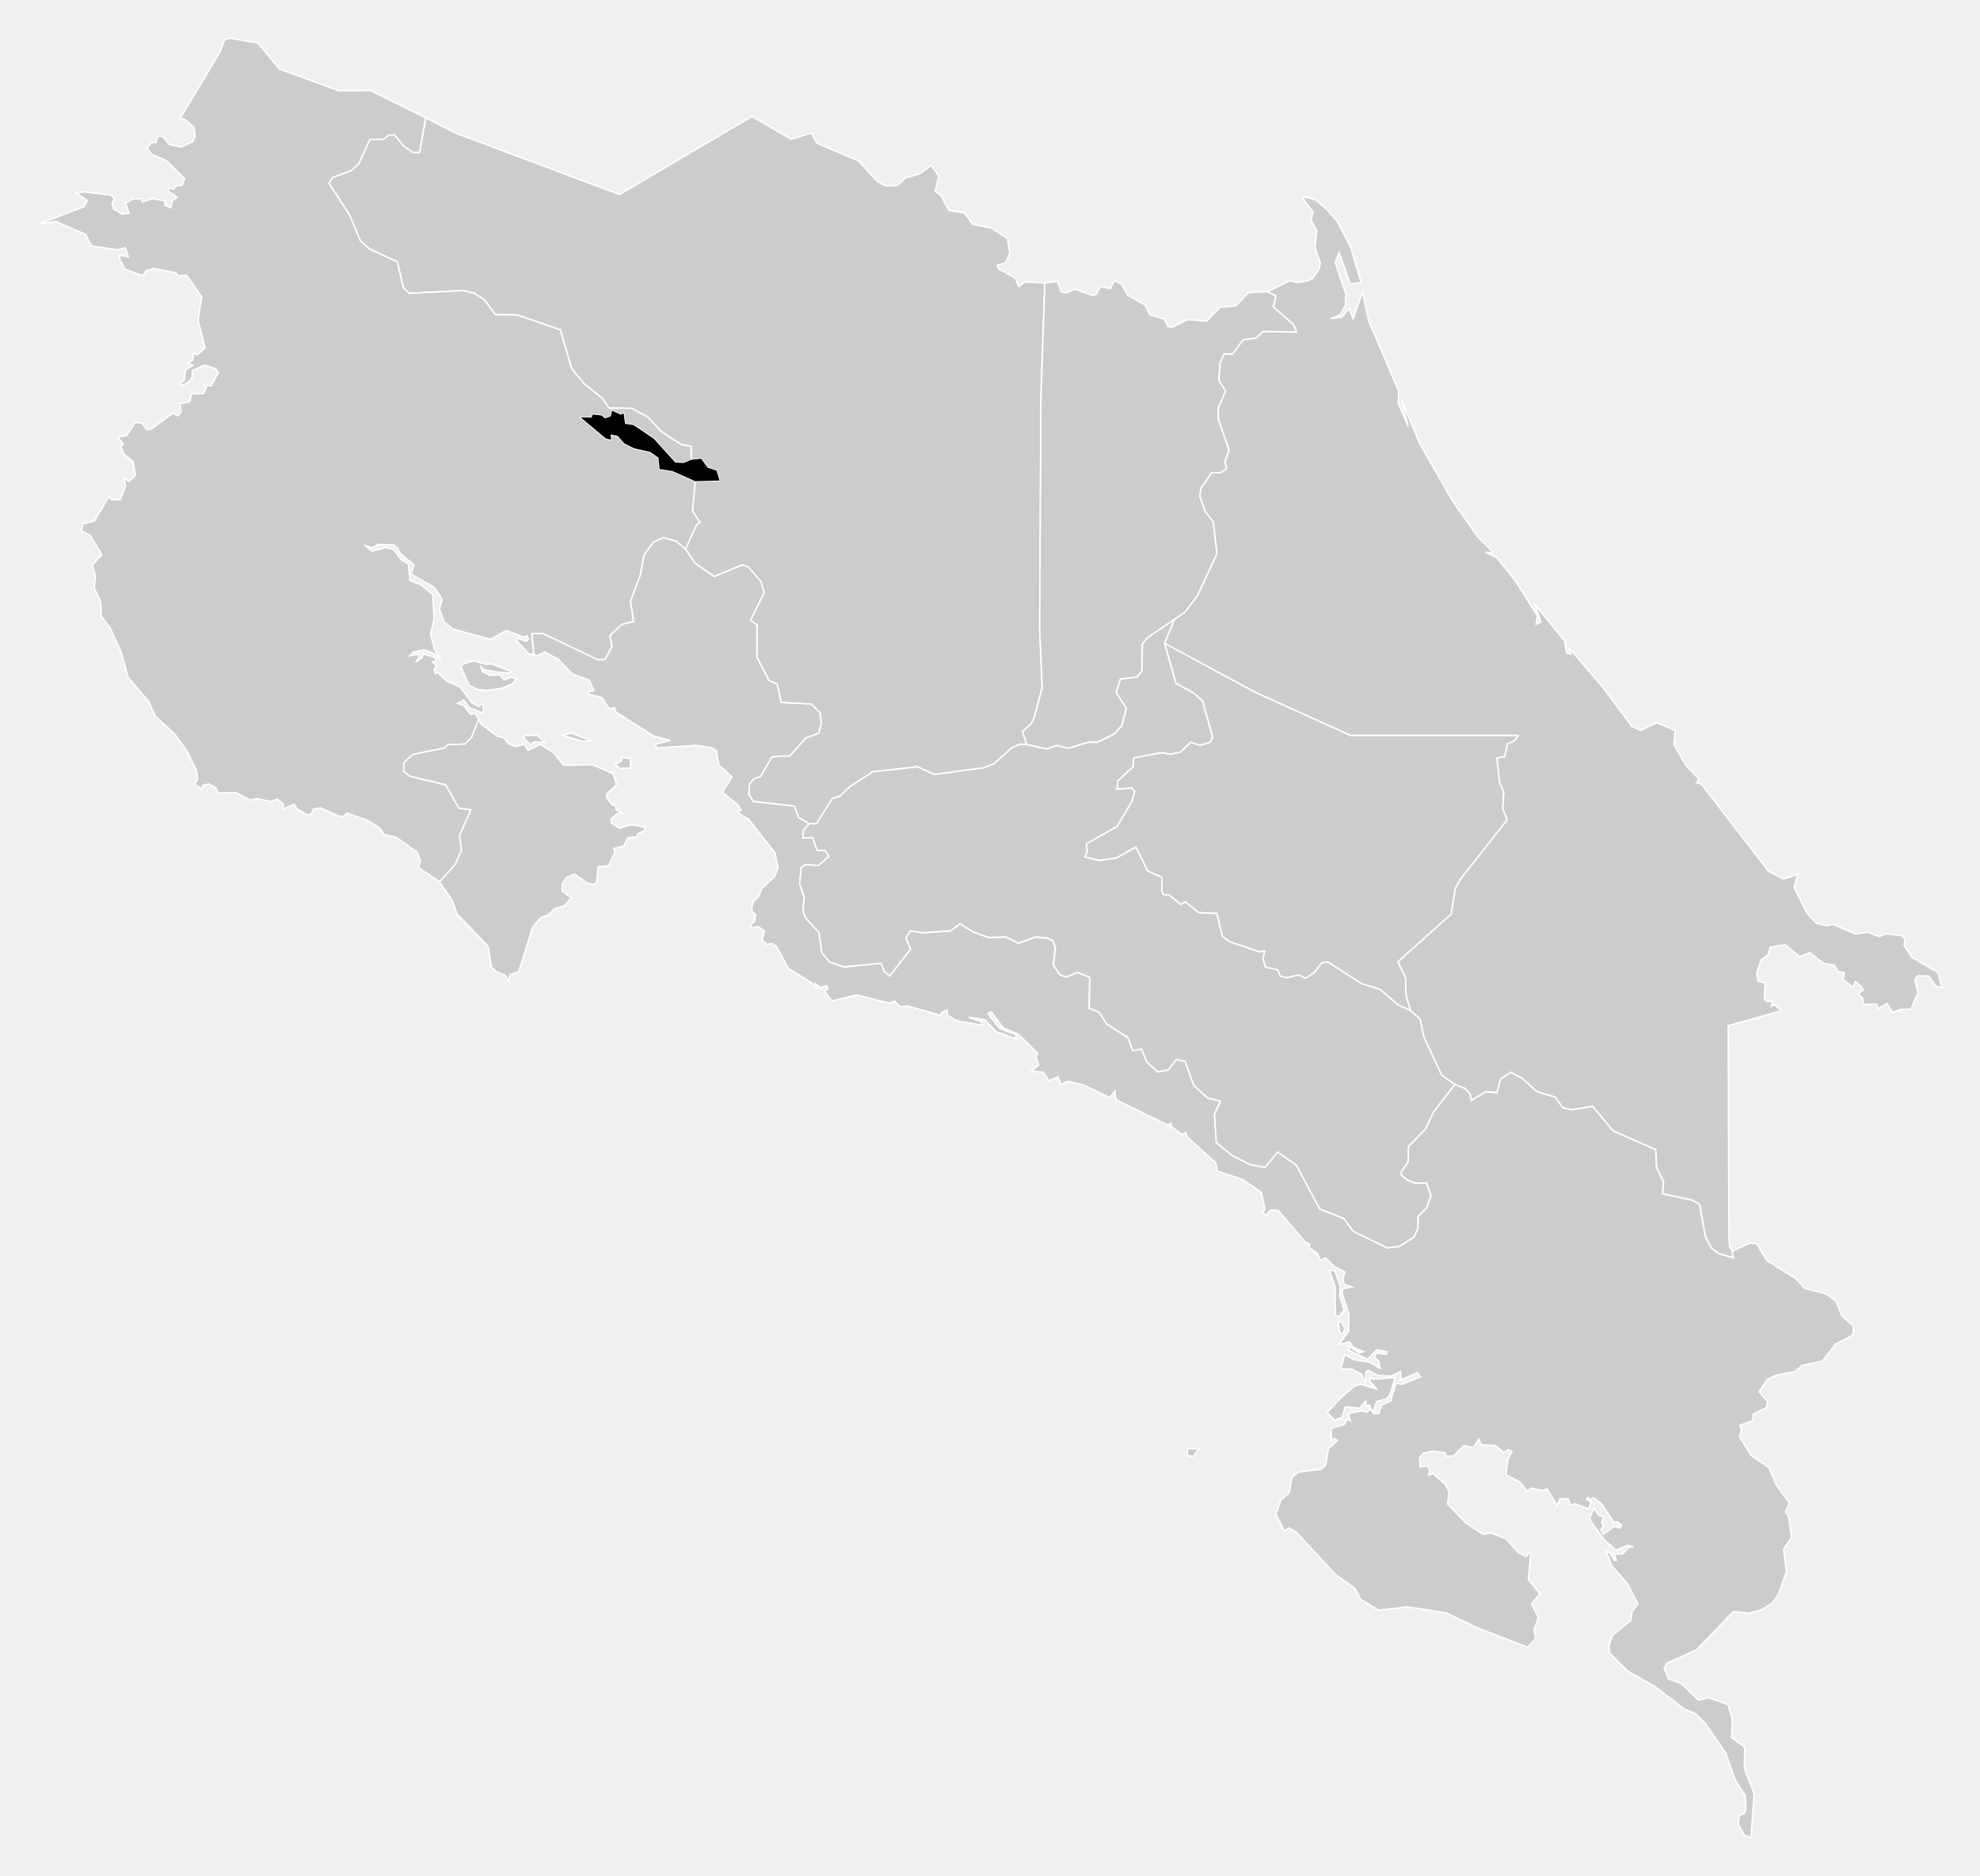
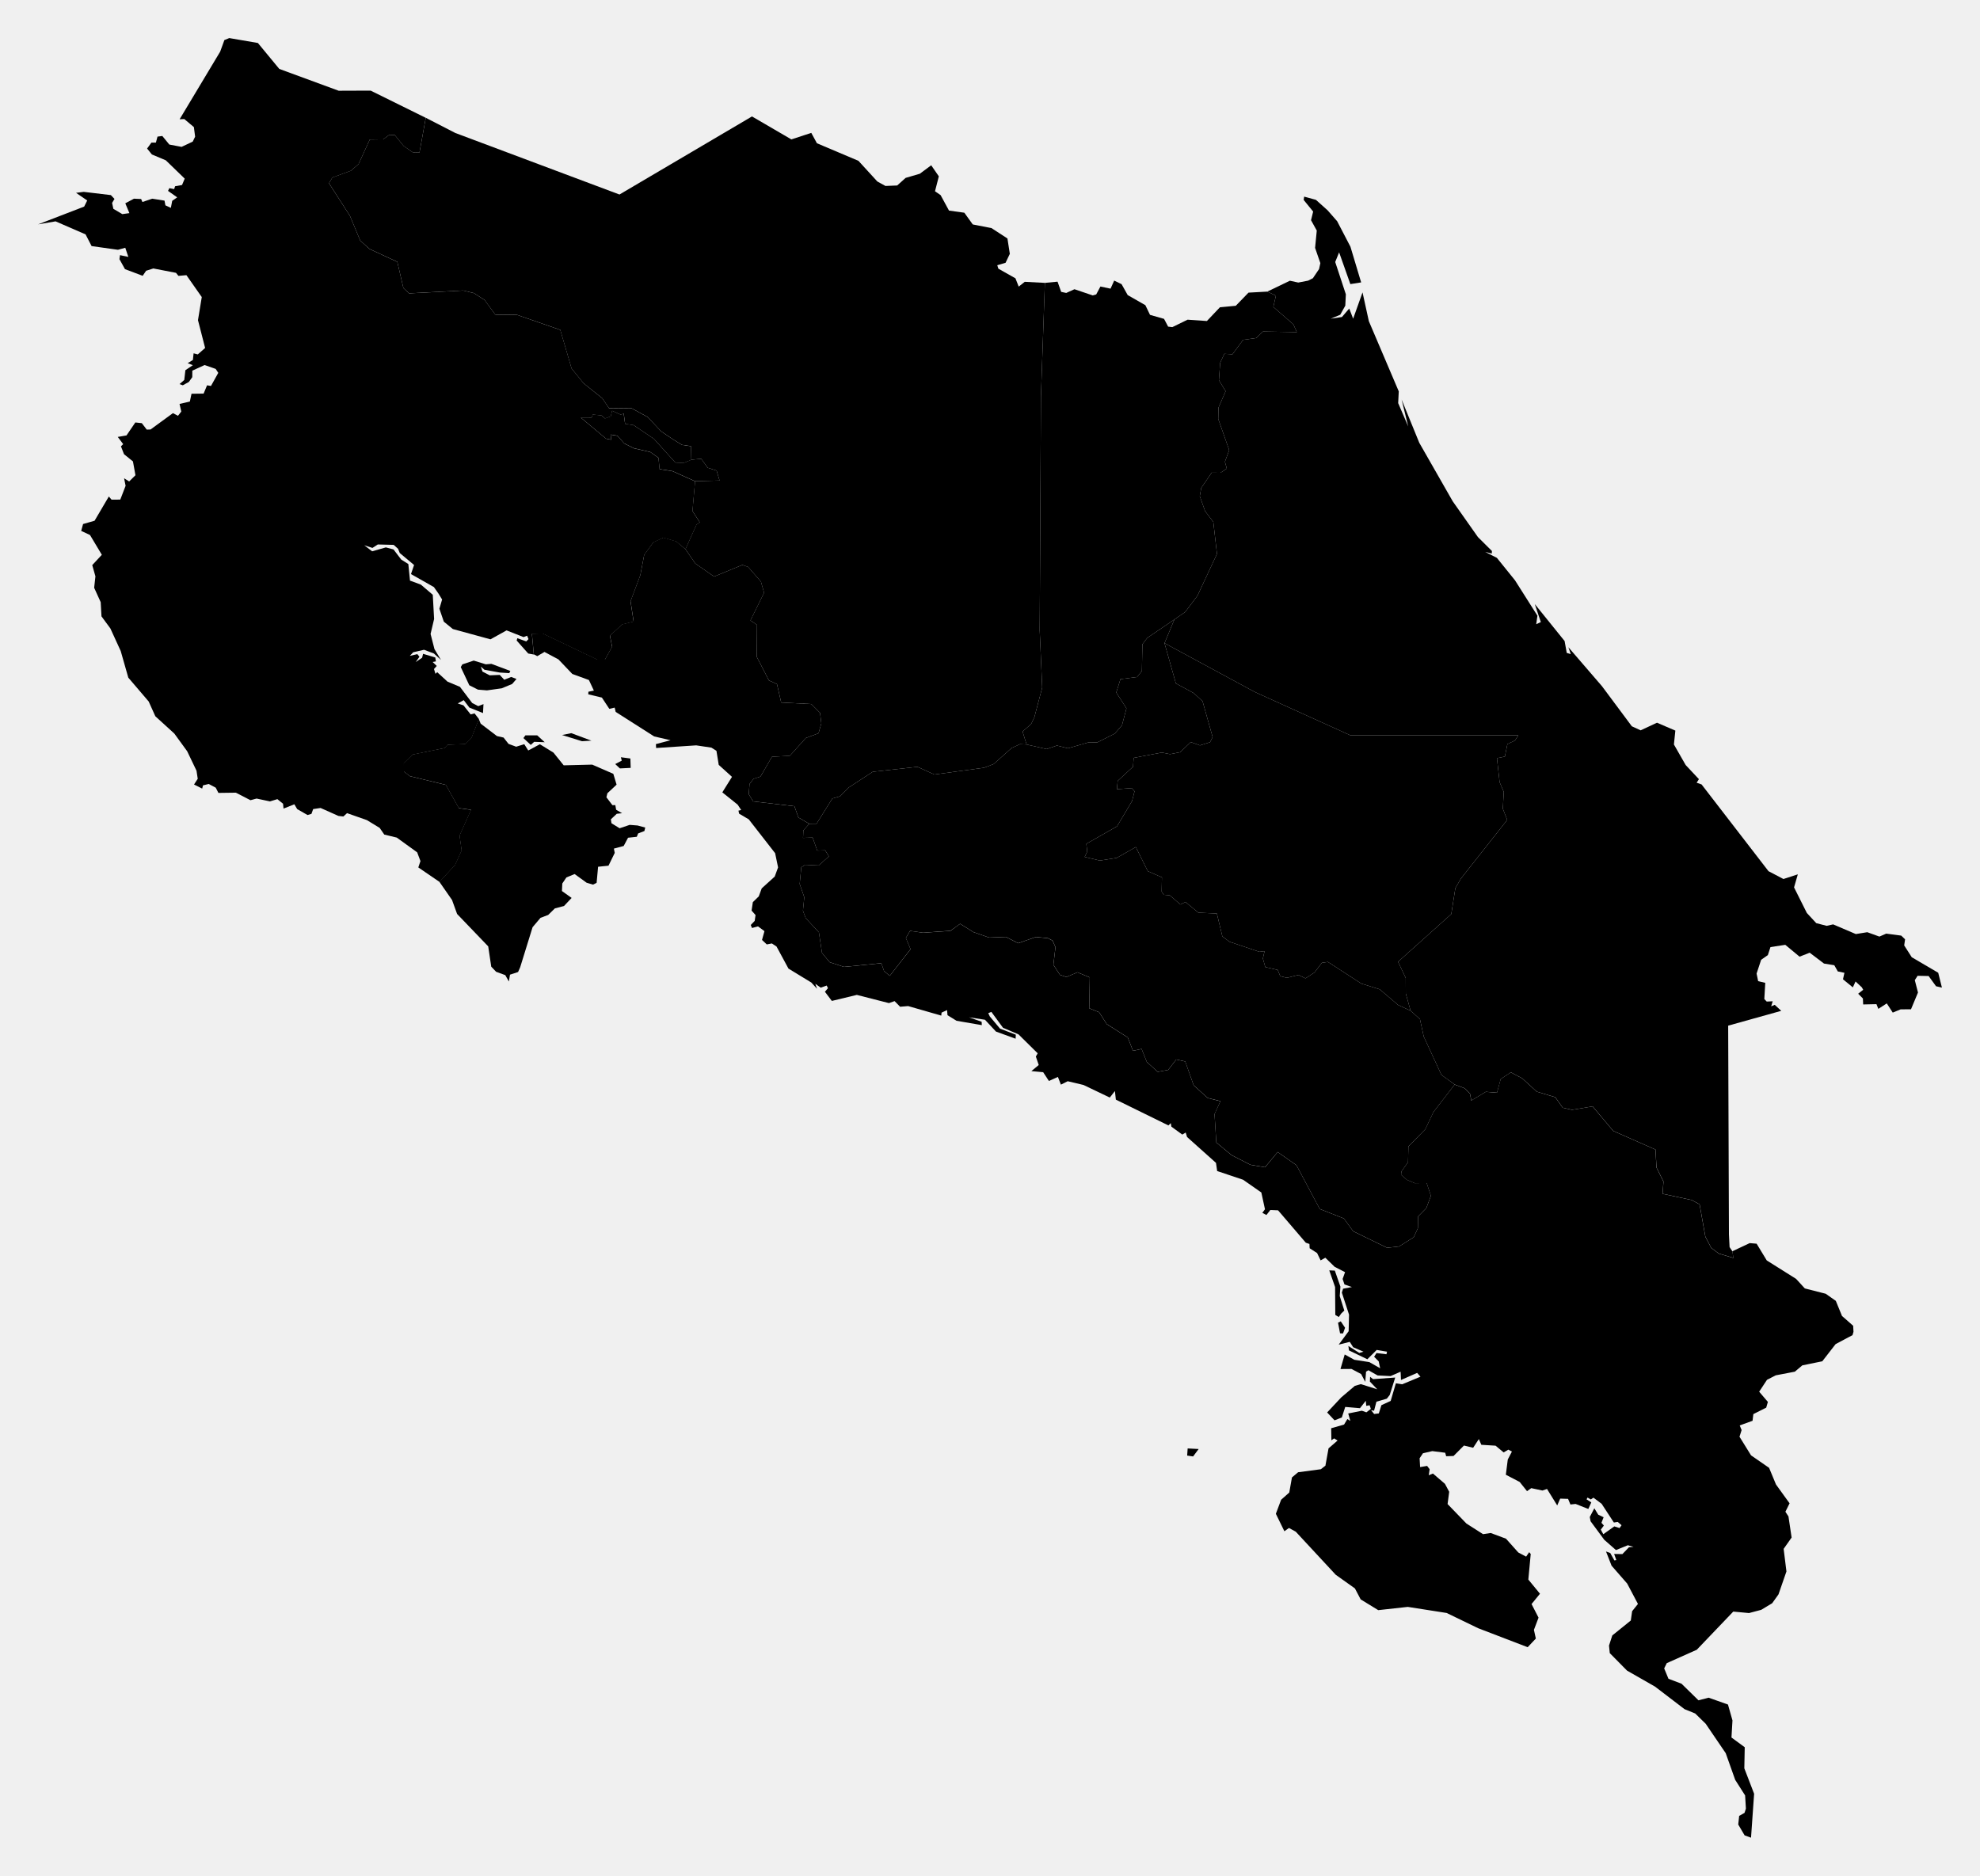
- <svg xmlns="http://www.w3.org/2000/svg" xmlns:ns1="http://amcharts.com/ammap" version="1.1" viewBox="-12.947 -12.947 673.254 637.894">
-   <defs>
-     <style type="text/css">
- 			.land
- 			{
- 				fill: #CCCCCC;
- 				fill-opacity: 1;
- 				stroke:white;
- 				stroke-opacity: 1;
- 				stroke-width:0.5;
- 			}
- 		</style>
-     <ns1:ammap projection="mercator" leftLongitude="-85.951" topLatitude="11.217" rightLongitude="-82.556" bottomLatitude="8.033" />
-   </defs>
+ <svg xmlns="http://www.w3.org/2000/svg" version="1.1" viewBox="-12.947 -12.947 673.254 637.894">
  <g>
    <path id="CR-A" title="Alajuela" class="land" d="M242.75,26.65L256.14,34.46L262.91,32.24L264.83,35.77L278.94,41.74L285.37,48.77L288.13,50.29L292.12,50.13L294.99,47.55L299.81,46.14L303.69,43.26L306.28,47.02L304.98,52.1L306.88,53.4L309.74,58.67L314.95,59.39L317.82,63.38L324.18,64.62L329.61,68.15L330.42,73.38L328.97,76.42L326.15,77.25L326.52,78.42L332.33,81.7L333.44,84.52L335.5,82.89L342.34,83.25L342.34,83.25L341,121.93L340.58,201.39L341.43,220.88L338.76,230.99L337.67,233.27L334.75,235.83L336.13,240.24L336.13,240.24L333.88,240.13L331.04,241.42L324.91,246.89L321.67,248.14L304.76,250.44L299,247.83L283.81,249.52L275.72,254.81L272.7,257.84L270.07,258.6L264.71,267.17L262.23,267.2L262.23,267.2L258.54,265.05L257.18,261.22L243.15,259.58L241.65,257.14L241.91,253.67L243.3,251.9L245.64,251.14L249.54,244.4L255.63,244.06L261.05,238.03L265.38,236.41L266.33,233.03L265.89,229.47L262.93,226.48L252.68,225.95L251.25,219.7L248.51,218.44L244.39,210.47L244.44,199.55L242.22,198.05L246.86,188.62L245.78,184.84L241.45,179.87L239.48,179.17L229.86,183.13L223.47,178.68L220.12,173.8L220.12,173.8L223.89,165.42L225.02,164.69L222.5,160.83L223.39,150.69L223.39,150.69L231.72,150.47L230.72,147.09L227.7,146.13L225.49,143.07L222.11,143.39L222.11,143.39L221.99,138.77L218.93,138.33L215.89,136.45L211.85,133.73L207.3,128.88L201.87,125.91L194.11,125.83L191.84,122.48L185.49,117.4L181.4,112.36L177.55,99.22L162.87,94.13L155.45,94.04L151.81,89.05L148.18,86.72L144.54,85.84L126.16,86.8L124.22,85.01L122.15,76.09L112.72,71.72L109.54,68.86L106.04,60.45L98.91,49.35L100.07,47.41L106.39,45.1L108.98,42.83L112.79,34.5L117.39,34.43L119.36,32.93L121.26,32.94L124.29,36.67L127.39,38.85L129.69,38.9L131.83,27.11L131.83,27.11L141.86,32.27L197.69,53.2z" />
    <path id="CR-C" title="Cartago" class="land" d="M383.02,205.77L413.7,222.37L446.23,237.12L503.33,237.12L502.17,238.88L499.61,240.1L498.75,244.34L496.06,244.88L496.96,253.04L498.37,256.35L498.06,262.07L499.54,265.89L483.78,285.87L481.91,289.1L480.53,297.9L462.43,314.13L465.05,319.65L465.07,324.95L466.69,330.77L466.69,330.77L462.44,328.81L456.21,323.5L449.94,321.54L438.59,314.18L436.53,314.47L434.02,317.77L430.96,319.76L428.58,318.61L424.63,319.58L422.37,319.01L421.51,316.9L417.29,315.92L416.46,313L417.04,310.51L415.26,310.73L405.15,307.33L402.69,305.5L400.82,297.71L394.54,297.42L390.14,293.79L388.43,294.65L384.79,291.52L382.77,291.34L382.05,290.27L382.15,285.42L377.33,283.3L373.26,275.11L366.75,278.8L361.02,279.71L355.87,278.47L356.74,276.65L356.44,274.01L366.87,268.07L371.99,259.45L372.83,256.14L371.88,255.07L366.83,255.44L367.1,252.61L372.32,247.79L372.53,244.78L382.09,242.97L384.92,243.52L388.35,242.85L391.94,239.41L395.08,240.54L398.5,239.46L399.38,237.7L395.95,225.5L392.95,222.76L386.88,219.46z" />
    <path id="CR-G" title="Guanacaste" class="land" d="M82.02,10.49l20.19,7.42l10.88,-0.04l18.73,9.25l0,0l-2.13,11.79l-2.3,-0.05l-3.1,-2.17l-3.03,-3.74l-1.9,-0.01l-1.97,1.5l-4.6,0.07l-3.81,8.33l-2.59,2.27l-6.32,2.32l-1.16,1.94l7.13,11.09l3.5,8.41l3.18,2.87l9.43,4.37l2.07,8.91l1.95,1.8l18.38,-0.97l3.65,0.89l3.63,2.33l3.64,4.99l7.42,0.09l14.68,5.09l3.85,13.14l4.1,5.04l6.34,5.09l2.27,3.35l7.76,0.08l5.43,2.97l4.55,4.85l4.04,2.72l3.04,1.88l3.06,0.44l0.12,4.62l0,0l-2.61,1.11l-2.82,-0.15l-7.28,-8.07l-6.91,-4.67l-2.89,-0.44l-0.49,-3.57l-0.91,0.49l-3.02,-1.36l-0.47,1.92l-1.94,0.69l-1.18,-1.01l-3,-0.32l-0.38,1.05l-3.68,-0.01l8.58,7.16l1.74,0.36l-0.16,-1.73l2.31,0.4l2.31,2.6l3.26,1.64l5.61,1.29l2.75,1.95l0.39,3.86l4.39,0.69l7.68,3.43l0,0l-0.89,10.14l2.52,3.86l-1.13,0.72l-3.77,8.38l0,0l-3.18,-2.63l-4.35,-1.27l-3.41,1.59l-3.11,4.25l-1.31,6.91l-3.33,8.87l1.05,6.91l-3.89,0.97l-4.16,3.81l0.73,3.79l-2.42,4.34l-2.53,0.07l-18.64,-8.91l-3.68,0.1l0.65,7.01l0,0l-1.89,-0.34l-3.94,-4.42l0.23,-0.79l3.04,1.09l0.76,-0.79l-0.48,-1.15l-1.2,0.47l-5.78,-2.28l-5.47,3.04l-12.8,-3.5l-3.07,-2.51l-1.5,-4.4l0.92,-3.13l-1.22,-2l-1.57,-2.23l-7.79,-4.42l1.05,-3.09l-4.88,-4.08l-0.56,-1.42l-1.49,-1.34l-5.4,-0.14l-1.83,1.18l-2.78,-0.91l2.68,2.06l4.66,-1.33l2.61,0.69l2.62,3.44l2.42,1.53l0.56,5.63l3.71,1.37l4.04,3.45l0.45,8.24l-1.2,5.08l1.32,5.15l2.22,3.69l-2.41,-2.19l-3.35,-1.27l-3.68,0.85l-1.16,1.23l2.57,-0.59l0.7,0.89l-1.26,1.8l2.18,-1.48l0.32,-1.32l4.15,1.24l0.21,1.33l-1.11,0.21l1.4,1.34l-0.94,1.05l0.51,1.64l0.58,-0.57l3.51,3.22l4.23,1.77l4.15,5.48l2.07,1.08l1.78,-0.69l-0.16,3.05l-4.63,-1.86l-1.92,-2.54l-2.04,1.13l1.94,0.64l2.45,3.08l1.33,-0.34l1.49,1.93l0,0l-2.46,6.27l-2.24,2.25l-5.92,0.22l-1.06,1.13l-10.81,2.2l-3.03,2.91l0.02,2.89l2.05,1.56l12.22,2.96l4.41,7.9l4.16,0.58l-3.91,8.76l0.71,5.06l-2.23,4.91l-5.3,5.79l0,0l-7.23,-4.94l0.73,-2.16l-1.12,-2.97l-6.94,-5.02l-4.24,-1.02l-1.57,-2.27l-4.35,-2.65l-6.74,-2.37l-1.25,1.14l-1.68,-0.19l-6.07,-2.71l-2.52,0.38l-0.59,1.63l-1.33,0.39l-3.52,-2.02l-0.96,-1.64l-3.68,1.47l-0.16,-1.64l-1.93,-1.57l-2.53,0.77l-4.54,-0.97l-2.08,0.56l-4.97,-2.56l-5.93,0.08l-0.91,-1.78l-2.38,-1.26l-1.95,0.47l-0.28,1.1l-2.77,-1.39l1.26,-1.94l-0.42,-2.75l-3.17,-6.62l-4.37,-6.01l-6.46,-5.89l-2.26,-5.02l-6.93,-8.11l-2.58,-9.05l-3.52,-7.69l-3.02,-4.1l-0.27,-4.83l-2.22,-4.89l0.43,-3.89l-1.08,-3.82l3.26,-3.51l-4.02,-6.72l-3,-1.4l0.64,-2.34l3.91,-1.12l4.85,-8.24l0.92,1.07l2.97,-0.02l1.81,-4.68l-0.51,-2.57l1.72,1.08l2.14,-2.11l-0.85,-4.7l-3.04,-2.46l-1.04,-2.67l0.76,-0.75l-1.84,-2.45l2.97,-0.51l3,-4.41l2.21,0.24l1.67,2.19l1.29,-0.04l7.62,-5.56l1.72,0.9l1.12,-1.45l-0.6,-2.58l3.51,-0.81l0.56,-2.65l4.12,-0.05l1.17,-2.83l1.33,0.23l2.48,-4.46l-0.88,-1.34l-3.76,-1.32l-4.18,1.91l-0.02,2.22l-1.17,1.63l-2.05,1.13l-1.11,-0.41l1.61,-1.4l0.38,-3.32l2.54,-1.71l-1.77,-0.68l1.78,-1.09l0.24,-2.26l1.42,0.37l2.5,-2.19l-2.43,-9.46l1.29,-7.85l-5.22,-7.45l-2.71,0.24l-0.83,-1.03l-7.71,-1.49l-2.45,0.78l-1.17,1.72l-6.02,-2.27l-1.88,-3.39l0.19,-1.37l2.83,0.6l-1.04,-3.11l-2.49,0.69l-8.96,-1.26l-2.05,-3.98L5.95,62.33L0,63.35l15.67,-6.04l1.04,-2.08l-3.8,-2.6l2.62,-0.33l9.22,1.1l1.23,1.3l-0.81,1.37l0.43,2l3.05,1.8l2.4,-0.34l-1.39,-3.34l2.94,-1.57l2.44,0.11l0.44,1.02l3.34,-1.13l4.17,0.66l0.3,1.6l1.86,0.86l0.46,-2.39l1.7,-1.18l-3.12,-2.2l0.44,-0.93l1.64,0.32l0.32,-0.97l2.36,-0.42l0.91,-2.17l-6.43,-6.23l-4.73,-1.99l-1.63,-2.01l1.48,-2.03l1.51,0.01l0.55,-2.04l1.64,-0.21l2.38,2.91l4.17,0.79l3.79,-1.79l0.81,-1.68l-0.42,-3.25l-3.26,-2.74l-1.59,0.07l13.79,-23l1.43,-3.93L65.01,0l9.73,1.67L82.02,10.49z" />
    <path id="CR-H" title="Heredia" class="land" d="M368.42,83.69L370.5,87.4L376.51,90.84L378.09,94.13L382.86,95.49L384.25,98.13L385.68,98.3L390.86,95.77L397.43,96.22L401.86,91.55L407.25,91.04L411.58,86.57L417.96,86.22L417.96,86.22L420.9,87.59L420.02,91.43L426.85,97.37L428.01,100L416.5,99.8L414.2,102L409.73,102.64L406.12,107.54L403.36,107.38L401.94,110.43L401.52,116.34L403.8,120.09L401.36,125.71L401.29,129.53L405.01,140.12L403.56,144.09L404.2,146.39L402.05,147.83L399.05,147.8L395.51,152.98L395.01,155.77L396.81,160.86L399.61,164.54L400.86,175.42L394.22,189.64L390.05,195.18L386.38,197.71L386.38,197.71L377.17,203.97L375.5,206.15L375.33,215.22L373.71,217.28L368.04,218.01L366.61,222.55L370.08,227.94L368.56,233.7L366.11,236.53L360.15,239.53L357.27,239.49L350.19,241.53L346.43,240.59L342.95,241.79L336.13,240.24L336.13,240.24L334.75,235.83L337.67,233.27L338.76,230.99L341.43,220.88L340.58,201.39L341,121.93L342.34,83.25L342.34,83.25L346.65,82.84L347.88,86.31L349.6,86.68L352.4,85.41L358.62,87.52L359.79,87.19L361.23,84.49L364.67,85.22L365.91,82.47z" />
    <path id="CR-L" title="Limón" class="land" d="M446.24,70.96L449.88,83.09L446.21,83.67L442.39,72.87L441.06,76.15L444.68,87.14L444.49,91L442.77,94.09L439.53,95.44L443.35,94.86L445.83,91.97L447.16,95.44L450.35,86.48L452.5,96.28L462.67,120.15L462.47,124.14L465.89,132.08L463.64,122.92L469.65,137.64L481.03,157.55L489.59,169.7L494.35,174.43L494.29,175.31L492.04,174.74L496.03,176.76L502.19,184.4L509.82,196.43L509.41,199.34L510.98,198.6L508.92,192.48L519.06,205.05L519.79,209.09L521.16,209.51L520.35,207.16L531.77,220.41L541.92,234.04L544.91,235.42L550.48,232.83L556.72,235.51L556.23,240.23L560.22,247.21L564.73,252.02L563.96,253.24L565.63,253.81L588.39,283.32L593.47,285.98L598.36,284.39L597.08,288.83L601.43,297.53L604.63,300.99L608.15,301.9L610.37,301.41L618.08,304.7L621.98,304.07L626.1,305.56L628.42,304.55L633.53,305.23L634.83,306.49L634.53,308.56L637.1,312.58L646.1,317.86L647.36,322.91L645.36,322.45L642.84,318.97L639.09,318.89L638.14,320.38L639.22,324.58L636.84,330.29L633.33,330.3L630.64,331.41L628.61,328.28L625.74,330.14L625.1,328.54L620.58,328.64L620.49,326.61L618.88,324.99L620.59,323.65L620.12,322.81L617.99,320.82L617.07,322.83L613.72,320.08L614.21,317.88L611.96,317.41L610.76,315.3L607.26,314.73L602.4,311.04L598.95,312.39L594.1,308.36L589.06,309.13L588.17,311.86L585.89,313.45L584.34,318.14L584.87,320.71L587.29,321.29L586.97,326.8L587.79,327.66L589.82,327.56L589.3,329.28L590.51,328.77L592.73,330.81L574.68,335.85L574.94,406.83L575.16,411.16L576.09,412.56L576.09,412.56L576.5,414.83L571.51,413.35L568.93,411.41L566.93,407.6L564.97,396.6L562.23,395.12L552.39,393.02L552.69,388.86L550.32,384.09L549.98,377.99L535.6,371.64L528.6,363.3L521.61,364.47L518.42,363.75L515.91,360.18L509.59,358.28L504.64,353.75L500.79,351.72L497.34,354L496.08,358.64L492.28,358.34L487.35,361.3L486.89,358.95L485.11,357.15L481.69,355.86L481.69,355.86L477.19,352.61L471.17,339.58L469.87,333.62L466.69,330.77L466.69,330.77L465.07,324.95L465.05,319.65L462.43,314.13L480.53,297.9L481.91,289.1L483.78,285.87L499.54,265.89L498.06,262.07L498.37,256.35L496.96,253.04L496.06,244.88L498.75,244.34L499.61,240.1L502.17,238.88L503.33,237.12L446.23,237.12L413.7,222.37L383.02,205.77L383.02,205.77L383.02,205.77L383.02,205.77L386.38,197.71L386.38,197.71L390.05,195.18L394.22,189.64L400.86,175.42L399.61,164.54L396.81,160.86L395.01,155.77L395.51,152.98L399.05,147.8L402.05,147.83L404.2,146.39L403.56,144.09L405.01,140.12L401.29,129.53L401.36,125.71L403.8,120.09L401.52,116.34L401.94,110.43L403.36,107.38L406.12,107.54L409.73,102.64L414.2,102L416.5,99.8L428.01,100L426.85,97.37L420.02,91.43L420.9,87.59L417.96,86.22L417.96,86.22L425.65,82.52L428.5,83.14L431.86,82.49L433.47,81.67L435.57,78.55L436.01,76.55L434.22,71.35L434.79,65.46L432.84,61.94L433.56,59L430.34,55.05L430.5,53.92L434.51,55.02L438.49,58.59L441.72,62.28z" />
    <path id="CR-LA" title="Laguna de Arenal" class="water" d="M222.11,143.39L225.49,143.07L227.7,146.13L230.72,147.09L231.72,150.47L223.39,150.69L223.39,150.69L215.71,147.26L211.33,146.58L210.94,142.71L208.18,140.77L202.57,139.47L199.31,137.83L197,135.23L194.69,134.83L194.85,136.56L193.11,136.21L184.53,129.04L188.21,129.06L188.59,128.01L191.59,128.33L192.76,129.34L194.7,128.65L195.17,126.73L198.19,128.09L199.1,127.6L199.6,131.17L202.48,131.62L209.39,136.28L216.67,144.35L219.49,144.5z" />
    <path id="CR-P" title="Puntarenas" class="land" d="M392.74,482.35l-2.02,-0.3l0.17,-2.42l3.74,0.19L392.74,482.35zM443.73,440.51l-1.02,-0.02l-0.69,-3.62l0.93,-0.47l1.46,2.18L443.73,440.51zM443.13,433.72l-0.86,1.22l-1.18,-0.72l-0.07,-9.48l-1.98,-5.67l1.89,0.08l1.9,5.45l-0.23,3.21l1.55,4.92L443.13,433.72zM201.5,248.19l-3.67,0.18l-1.58,-1.48l2.22,-1.17l-0.3,-1.15l3.23,0.43L201.5,248.19zM169.73,237.13l2.54,2.33l-3.58,-0.13l-1.16,1.05l-2.5,-2.33l0.67,-0.92L169.73,237.13zM181.31,236.38l6.84,2.55l-3.19,0.19l-6.79,-2.11L181.31,236.38zM159.97,240.03l2.6,0.96l2.75,-0.86l1.35,2.14l3.96,-2.12l4.61,2.84l3.49,4.33l9.69,-0.24l7.18,3.13l1.11,3.68l-3.13,2.93l-0.33,1.37l2.05,2.68l0.97,-0.03l0.29,1.59l2.02,1.17l-1.81,0.2l-2.01,1.88l0.21,1.33l2.77,1.71l3.42,-1.15l2.69,0.21l2.6,0.69l-0.28,1.19l-2.13,0.82l-0.46,1.14l-2.97,0.32l-1.49,2.81l-3.33,0.89l0.29,1.46l-2.12,4.35l-3.54,0.36l-0.5,5.47l-1.2,0.61l-2.2,-0.64l-4.08,-2.96l-2.8,1.16l-1.39,2.06l-0.12,2.56l3.29,2.34l-2.59,2.75l-3.1,0.81l-2.28,2.23l-2.62,0.99l-2.69,3.19l-4.21,13.6l-0.72,1.63l-2.75,0.9l-0.38,2.33l-1.21,-2.17l-3.12,-1.14l-1.66,-1.74l-1.03,-6.9l-10.58,-11.02l-1.72,-4.75l-4.29,-6.17l0,0l5.3,-5.79l2.23,-4.91l-0.71,-5.06l3.91,-8.76l-4.16,-0.58l-4.41,-7.9l-12.22,-2.96l-2.05,-1.56l-0.02,-2.89l3.03,-2.91l10.81,-2.2l1.06,-1.13l5.92,-0.22l2.24,-2.25l2.46,-6.27l0,0l0.64,1.59l5.53,4.22l2.25,0.51L159.97,240.03zM152.24,212.97l1.9,-0.16l6.44,2.41l-0.36,0.75l-3.27,-0.21l-5.17,-0.94l-1.23,-1.07l0.56,1.69l2.46,1.27l3.41,-0.14l1.53,1.65l2.36,-0.95l1.81,0.68l-1.48,1.71l-3.56,1.47l-5.01,0.7l-3.05,-0.25l-2.95,-1.49l-2.9,-6.18l0.54,-0.92l3.86,-1.29L152.24,212.97zM220.12,173.8l3.35,4.88l6.39,4.45l9.62,-3.96l1.98,0.7l4.33,4.97l1.08,3.78l-4.64,9.43l2.22,1.5l-0.06,10.92l4.12,7.98l2.74,1.25l1.43,6.26l10.25,0.53l2.96,2.98l0.44,3.57l-0.95,3.37l-4.33,1.62l-5.42,6.04l-6.09,0.34l-3.91,6.74l-2.34,0.76l-1.39,1.77l-0.25,3.47l1.5,2.44l14.02,1.64l1.37,3.83l3.68,2.15l0,0l-2.01,2.25l-0.11,2.54l3.28,-0.09l1.56,4.4l2.7,-0.07l1.26,2.04l-3.48,3.1l-4.61,-0.22l-1.3,0.84l-0.54,5.67l1.56,4.52l-0.45,4.57l0.93,2.51l4.5,4.84l1.05,7.01l2.61,3.16l4.88,1.6l12.68,-1.26l0.93,2.68l1.94,1.62l7.07,-9.07l-1.6,-3.82l1.43,-2.4l4.45,0.63l9.3,-0.65l3.27,-2.4l4.5,2.82l5.34,1.87l5.74,-0.21l4.14,2.14l6.04,-2.12l4.09,0.41l1.58,0.82l0.98,2.22l-0.7,6.01l2.22,3.4l2.21,0.75l3.75,-1.6l4.19,1.73l-0.18,10.5l3.37,1.35l2.58,4.03l7.14,4.53l1.79,4.56l2.92,-0.66l1.79,4.45l3.71,3.36l3.55,-0.67l2.73,-3.53l3.07,0.67l2.86,8.11l4.77,4.31l4.34,1.09l-2.01,4.38l0.6,9.66l5.18,4.3l6.42,3.28l4.97,0.85l4.29,-5.19l6.39,4.49l7.93,14.88l8.2,3.23l3.16,4.35l11.54,5.62l4.07,-0.46l4.98,-3.13l1.41,-3.09l0.07,-3.97l2.8,-2.84l1.56,-4.19l-1.44,-4.34l-4.03,0.05l-2.68,-1.14l-2,-1.73l0.14,-1.16l2.22,-3.11l0.14,-5.36l5.71,-5.8l2.83,-5.95l7.18,-9.3l0,0l3.43,1.29l1.77,1.8l0.46,2.35l4.93,-2.96l3.8,0.3l1.26,-4.65l3.45,-2.28l3.85,2.03l4.95,4.53l6.32,1.91l2.51,3.56l3.18,0.72l6.99,-1.17l7.01,8.34l14.38,6.35l0.33,6.1l2.37,4.78l-0.29,4.16l9.83,2.1l2.75,1.48l1.96,11.01l2,3.8l2.58,1.95l4.99,1.48l-0.41,-2.27l0,0l5.93,-2.79l2.35,0.2l3.45,5.69l9.97,6.27l2.97,3.25l7.1,1.81l3.44,2.42l2.1,5.13l3.8,3.34l0.11,2.05l-0.33,1.13l-5.76,3.07l-4.52,5.83l-6.78,1.38l-2.55,2.15l-6.48,1.24l-2.99,1.53l-2.66,4.04l2.96,3.47l-0.57,1.96l-4.37,2.19l-0.27,2.27l-4.36,1.58l0.64,1.59l-0.72,2.25l3.92,6.33l6.14,4.25l2.35,5.67l4.62,6.4l-1.42,2.86l1.04,1.61l1.07,7.17l-2.71,3.85l0.95,7.68l-2.7,7.8l-2.15,3.01l-3.72,2.24l-4.15,1.1l-5.36,-0.5l-12.41,12.98l-10.2,4.55l-0.88,1.79l1.46,3.53l4.43,1.67l5.77,5.65l3.46,-0.89l6.57,2.33l1.53,5.4l-0.34,5.81l4.51,3.31l-0.14,7.17l3.33,8.65L582.45,612l-2.18,-0.79l-2.17,-3.69l0.32,-2.94l1.82,-1.02l0.47,-1.44l-0.27,-4.49l-3.37,-5.29l-3.22,-9.07l-6.81,-10.01l-3.58,-3.5l-3.62,-1.47l-10.02,-7.66l-9.53,-5.45l-5.87,-5.95l-0.26,-2.56l1.12,-3.45l6.29,-5.08l0.45,-3.16l1.98,-2.47l-3.66,-6.93l-5.31,-6.08l-1.89,-4.83l1.44,0.51l1.41,2.53l0.66,-0.12l-0.75,-2.08l2.81,0.05l2.24,-2.34l1.56,-0.13l-1.95,-0.54l-4.03,1.64l-3.99,-3.5l-4.64,-6.29l-0.28,-1.46l1.55,-2.96l1.33,2.18l1.83,0.87l-0.74,1.88l0.82,0.94l-1.04,1.39l0.85,1.56l3.74,-2.66l1.79,0.56l0.68,-0.96l-1.3,-1.12l-1.32,0.2l-4.16,-6.37l-2.78,-2.08l-0.89,0.6l-1.13,-0.64l-0.32,0.61l1.61,1.04l-1.01,2.23l-4.33,-1.71l-1.76,0.19l-0.8,-1.91l-2.68,-0.09l-1.01,2.32l-3.47,-5.61l-1.55,0.54l-3.81,-0.81l-1.43,1.03l-2.5,-3.13l-4.71,-2.46l0.66,-5.18l1.41,-2.71l-1.22,-0.64l-1.6,0.94l-2.74,-2.29l-4.84,-0.3l-0.85,-1.95l-1.94,2.96l-3.12,-0.76l-3.54,3.55l-2.51,0.09l-0.33,-1.19l-4.39,-0.56l-3.18,0.74l-1.13,1.7l0.17,3l2.38,-0.4l0.86,1.12l-0.3,2.06l1.42,-0.59l4.08,3.5l1.45,2.71l-0.55,4.17l6.4,6.62l5.66,3.62l2.6,-0.4l5.2,1.94l4.19,4.69l2.66,1.41l1.04,-1.52l0.52,0.62l-0.81,8.7l3.96,4.82l-2.87,3.51l2.38,4.62l-1.57,4.15l0.65,2.96l-2.78,2.94l-16.82,-6.45l-10.73,-5.19l-13.21,-2.07l-10.05,1.11l-5.97,-3.66l-1.96,-3.73l-6.52,-4.64l-13.59,-14.65l-2.31,-1.27l-1.56,1.12l-2.9,-5.94l1.79,-4.77l2.77,-2.46l0.91,-5.13l2.1,-1.77l7.72,-1.02l1.56,-1.21l1.06,-5.88l3.08,-2.68l-1.18,-0.72l-0.93,0.65l-0.07,-4.1l4.38,-1.25l1.13,-1.88l1,0.63l-0.71,-2.52l4.64,-0.94l1.53,0.55l1.52,-1.17l-0.42,-1.24l-1.15,0.2l-0.15,-1.72l-1.98,2.52l-5.01,-0.43l-1.16,3.59l-2.48,0.97l-2.51,-2.68l4.79,-5.12l4.64,-3.93l2.04,-0.58l5.57,1.76l-2.51,-2.64l0.07,-1.63l1,0.81l7.54,-0.54l-1.86,5.92l-0.99,1.26l-3.54,1.04l-0.8,3.07l-1.01,-0.19l1.04,1.29l1.59,-0.19l0.88,-2.8l3.15,-1.45l1.77,-6l2.15,0.34l6.21,-2.58l-1.12,-1.3l-5.5,2.42l-0.13,-2.82l-3.41,1.49l-4.4,-0.21l-3.14,-1.77l-0.8,0.47l-0.27,3.48l-1.41,-2.67l-3.28,-1.73l-3.74,0.03l1.44,-4.95l3.28,1.81l5.1,0.79l3.67,2.09l-0.49,-2.34l-1.56,-1.57l0.81,-1.26l3.39,0.41l0.19,-0.88l-3.51,-0.59l-3.18,3.17l-6.25,-3.01l-0.2,-1.5l3.71,2.35l1.42,-0.42l-3.5,-1.51l-1.16,-1.83l-3.76,0.95l3.38,-4.57l0.13,-5.64l-2.44,-7.49l0.42,-1.32l3.01,-0.57l-2.54,-0.88l-0.63,-1.86l0.83,-2.32l-3.54,-1.82l-3.17,-3.09l-1.6,0.9l-1.2,-2.49l-2.53,-1.63l-0.07,-1.46l-1.23,-0.42l-9.44,-11.02l-2.63,-0.11l-1.32,1.7l-1.4,-0.73l0.9,-1.22l-1.24,-5.71l-6.2,-4.33l-8.82,-2.96l-0.4,-2.78l-9.84,-8.8l-0.46,-1.51l-1.16,0.69l-3.71,-2.7l-0.2,-1.19l-0.8,0.78l-17.88,-8.78l-0.31,-2.92l-1.75,2.22l-8.94,-4.28l-5.37,-1.27l-2.31,1.16l-1.02,-2.62l-3.06,1.37l-1.95,-2.98l-4.01,-0.37l2.5,-2.08l-0.98,-2.88l0.63,-1.09l-6.53,-6.45l-5.27,-2.24l-3.95,-5.4l-1.06,0.43l0.52,1.11l3.48,4.15l5.36,2.06l-0.06,1.37l-6.68,-2.43l-3.74,-4.02l-5.42,-0.83l4.28,1.51l0.07,1.15l-8.61,-1.48l-3.06,-1.9l-0.15,-1.73l-1.87,0.86l-0.1,1.01l-11.26,-3.24l-2.74,0.23l-1.88,-1.92l-1.91,0.68l-10.92,-2.79l-8.5,2.05l-2.35,-3.12l1.03,-1.22l-0.43,-0.89l-2.04,0.72l-1.83,-1.32l0.59,1.7l-1.96,-2.14l-7.76,-4.73l-4.06,-7.51l-1.58,-1.04l-1.73,0.33l-1.62,-1.52l0.83,-2.99l-2.19,-1.62l-2.04,0.55l-0.43,-1.02l1.34,-1.4l0.29,-1.98l-1.35,-1.52l0.43,-2.87l2.01,-1.96l1.01,-2.73l4.42,-4.01l1.14,-3.12l-1,-4.83l-8.97,-11.51l-3.29,-1.94l-0.21,-1.02l0.93,-0.21l-1.21,-1.83l-5.21,-4.18l3.29,-5.27l-4.51,-4.08l-0.78,-4.78l-1.71,-1.08l-5.17,-0.77l-13.63,0.9l-0.07,-1.33l4.97,-1.31l-5.56,-1.3l-13.09,-8.34l-0.34,-1.46l-1.82,0.42l-2.53,-3.83l-4.63,-1.11l0.05,-0.88l1.86,-0.38l-1.69,-3.6l-5.64,-2.06l-4.73,-4.96l-4.75,-2.53l-2.45,1.43l-1.16,-0.62l0,0l-0.65,-7.01l3.68,-0.1l18.64,8.91l2.53,-0.07l2.42,-4.34l-0.73,-3.79l4.16,-3.81l3.89,-0.97l-1.05,-6.91l3.33,-8.87l1.31,-6.91l3.11,-4.25l3.41,-1.59l4.35,1.27L220.12,173.8z" />
    <path id="CR-SJ" title="San José" class="land" d="M383.02,205.77L386.88,219.46L392.95,222.76L395.95,225.5L399.38,237.7L398.5,239.46L395.08,240.54L391.94,239.41L388.35,242.85L384.92,243.52L382.09,242.97L372.53,244.78L372.32,247.79L367.1,252.61L366.83,255.44L371.88,255.07L372.83,256.14L371.99,259.45L366.87,268.07L356.44,274.01L356.74,276.65L355.87,278.47L361.02,279.71L366.75,278.8L373.26,275.11L377.33,283.3L382.15,285.42L382.05,290.27L382.77,291.34L384.79,291.52L388.43,294.65L390.14,293.79L394.54,297.42L400.82,297.71L402.69,305.5L405.15,307.33L415.26,310.73L417.04,310.51L416.46,313L417.29,315.92L421.51,316.9L422.37,319.01L424.63,319.58L428.58,318.61L430.96,319.76L434.02,317.77L436.53,314.47L438.59,314.18L449.94,321.54L456.21,323.5L462.44,328.81L466.69,330.77L466.69,330.77L469.87,333.62L471.17,339.58L477.19,352.61L481.69,355.86L481.69,355.86L474.51,365.16L471.68,371.11L465.96,376.91L465.82,382.28L463.6,385.39L463.46,386.55L465.46,388.28L468.13,389.42L472.16,389.36L473.6,393.7L472.04,397.89L469.24,400.73L469.17,404.71L467.76,407.8L462.78,410.93L458.71,411.38L447.17,405.76L444,401.41L435.8,398.18L427.88,383.3L421.49,378.81L417.19,383.99L412.22,383.14L405.81,379.86L400.63,375.56L400.03,365.9L402.04,361.52L397.7,360.43L392.93,356.12L390.06,348.02L387,347.35L384.27,350.88L380.72,351.55L377.01,348.19L375.22,343.75L372.31,344.4L370.52,339.84L363.38,335.31L360.8,331.28L357.43,329.93L357.61,319.43L353.42,317.7L349.67,319.3L347.46,318.55L345.24,315.15L345.95,309.14L344.97,306.91L343.39,306.09L339.3,305.68L333.26,307.8L329.11,305.67L323.37,305.88L318.02,304.01L313.52,301.19L310.25,303.58L300.94,304.24L296.5,303.61L295.07,306.01L296.66,309.83L289.6,318.9L287.66,317.28L286.72,314.6L274.04,315.86L269.17,314.26L266.55,311.1L265.5,304.1L261,299.26L260.07,296.75L260.53,292.18L258.97,287.66L259.51,281.99L260.81,281.15L265.42,281.37L268.9,278.28L267.64,276.23L264.94,276.31L263.38,271.9L260.11,271.99L260.21,269.45L262.23,267.2L262.23,267.2L264.71,267.17L270.07,258.6L272.7,257.84L275.72,254.81L283.81,249.52L299,247.83L304.76,250.44L321.67,248.14L324.91,246.89L331.04,241.42L333.88,240.13L336.13,240.24L336.13,240.24L342.95,241.79L346.43,240.59L350.19,241.53L357.27,239.49L360.15,239.53L366.11,236.53L368.56,233.7L370.08,227.94L366.61,222.55L368.04,218.01L373.71,217.28L375.33,215.22L375.5,206.15L377.17,203.97L386.38,197.71L386.38,197.71z" />
  </g>
</svg>
